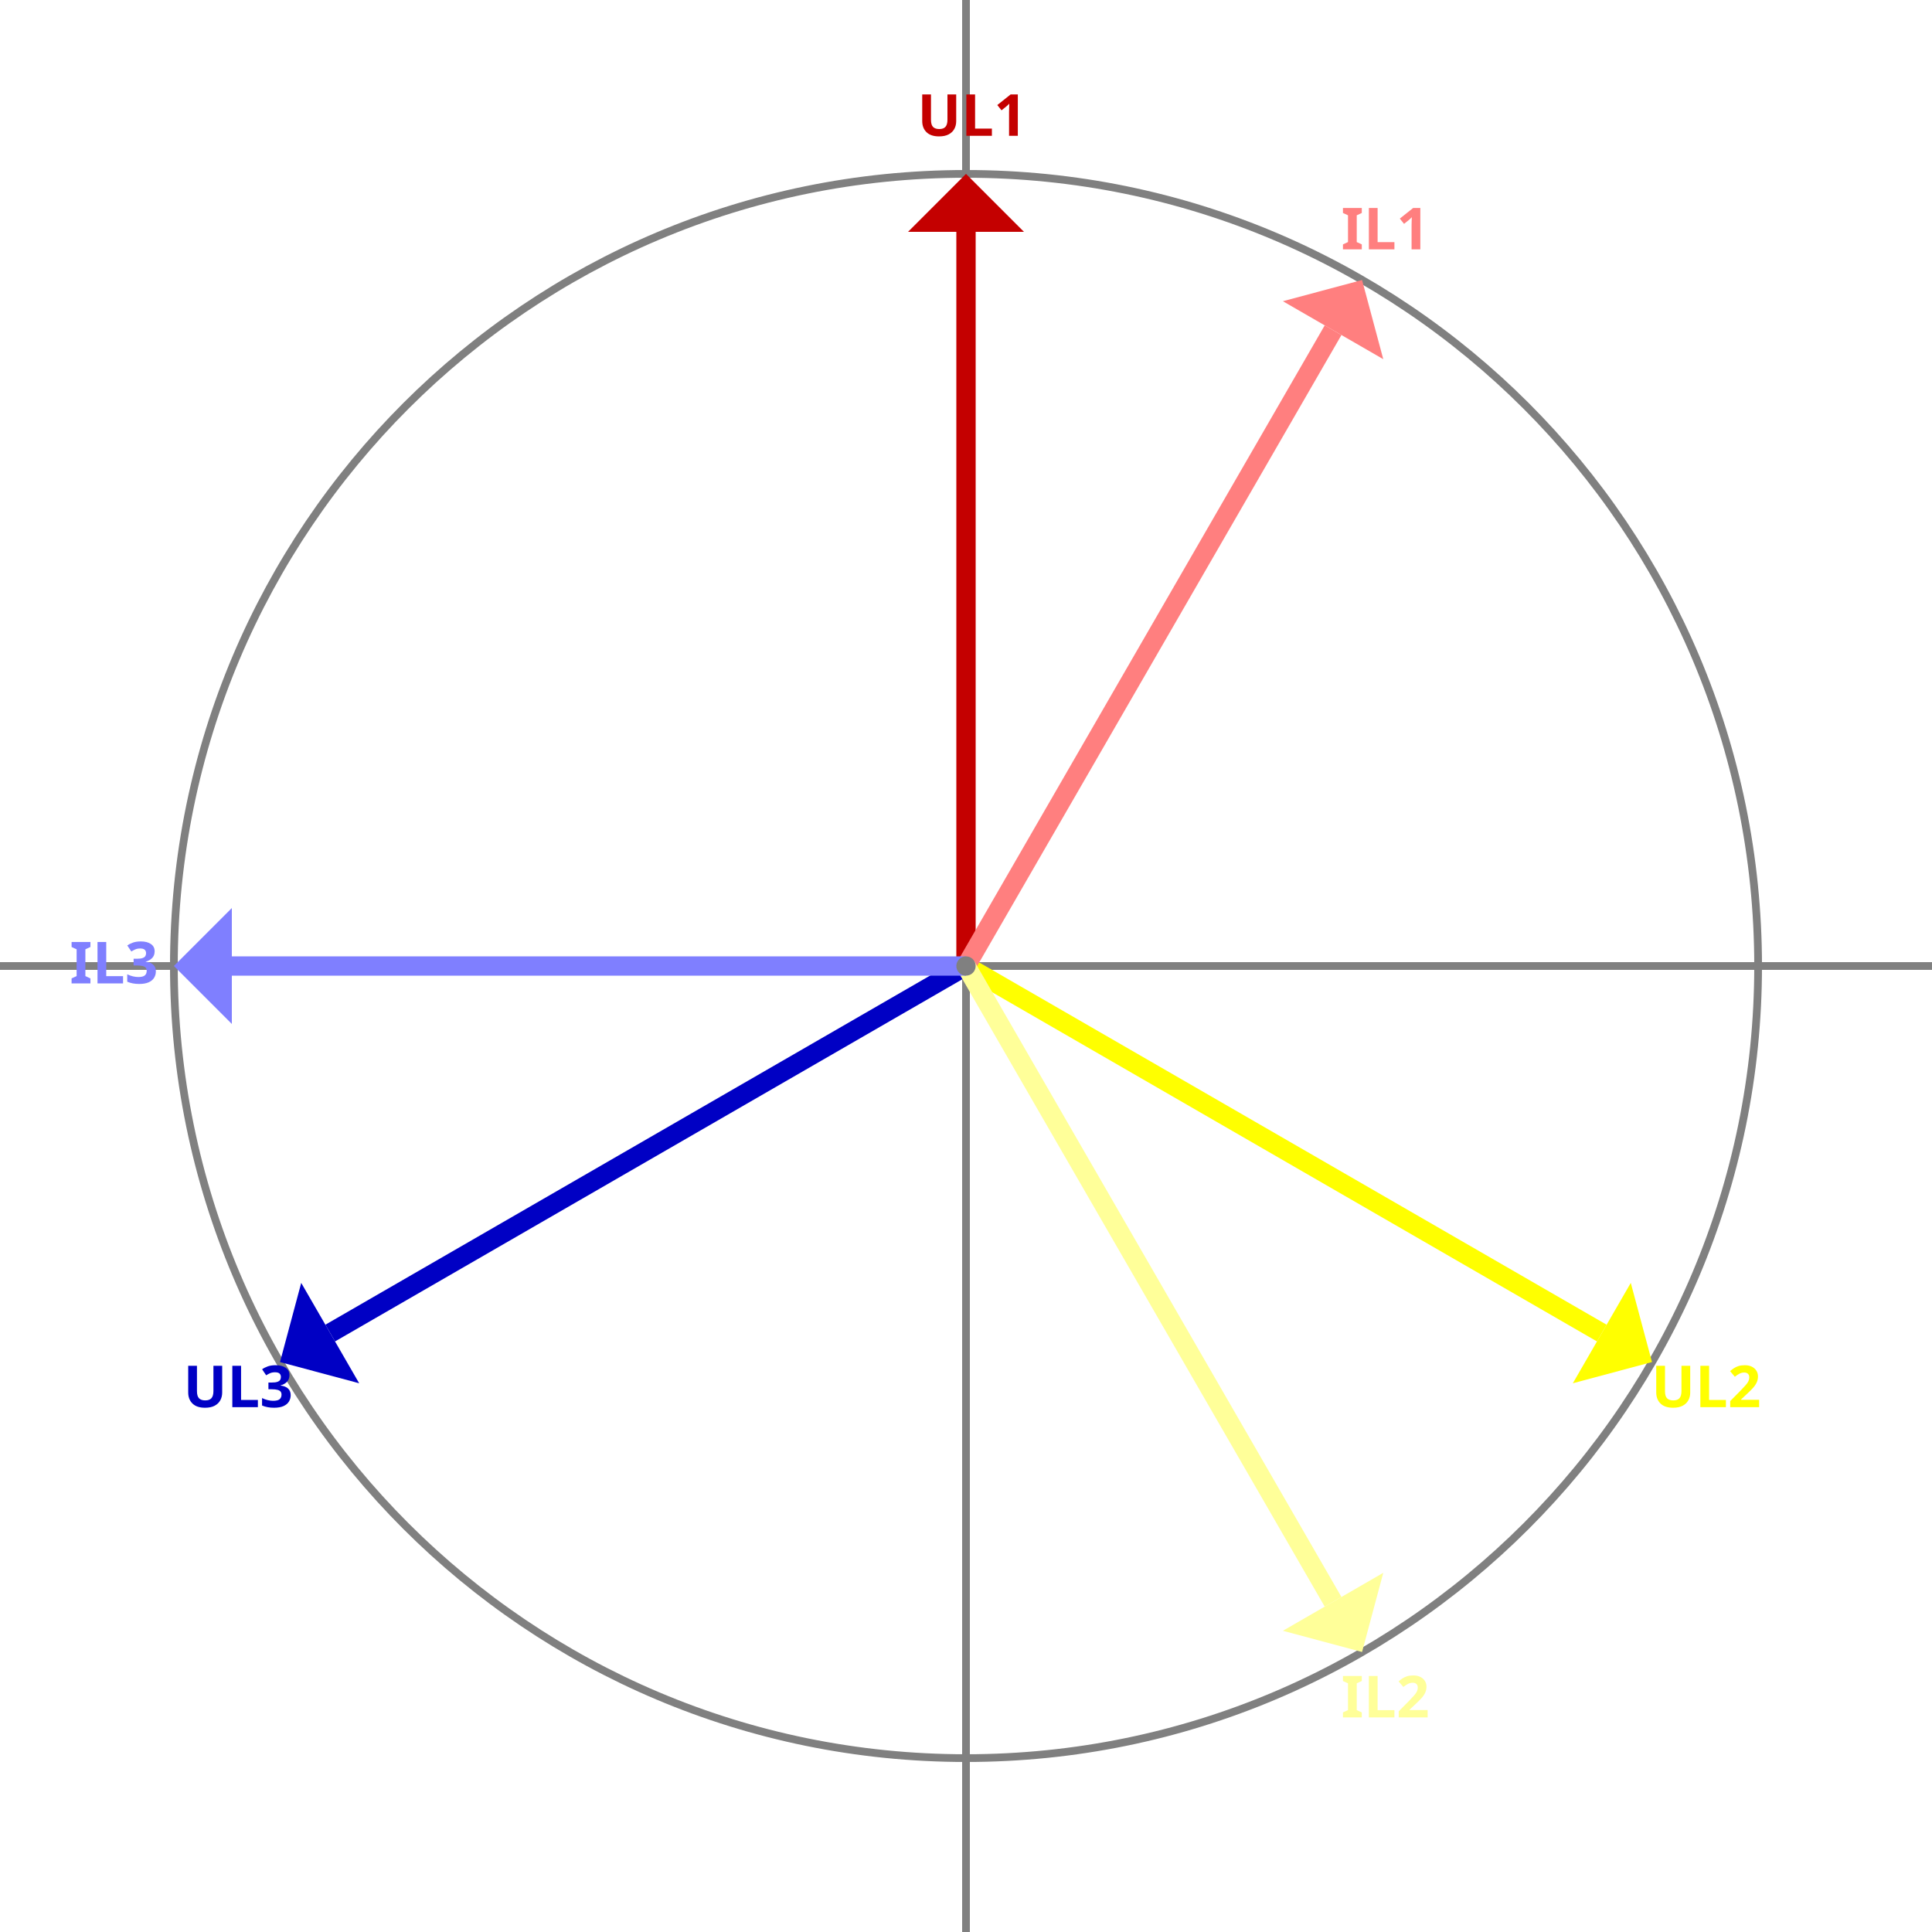
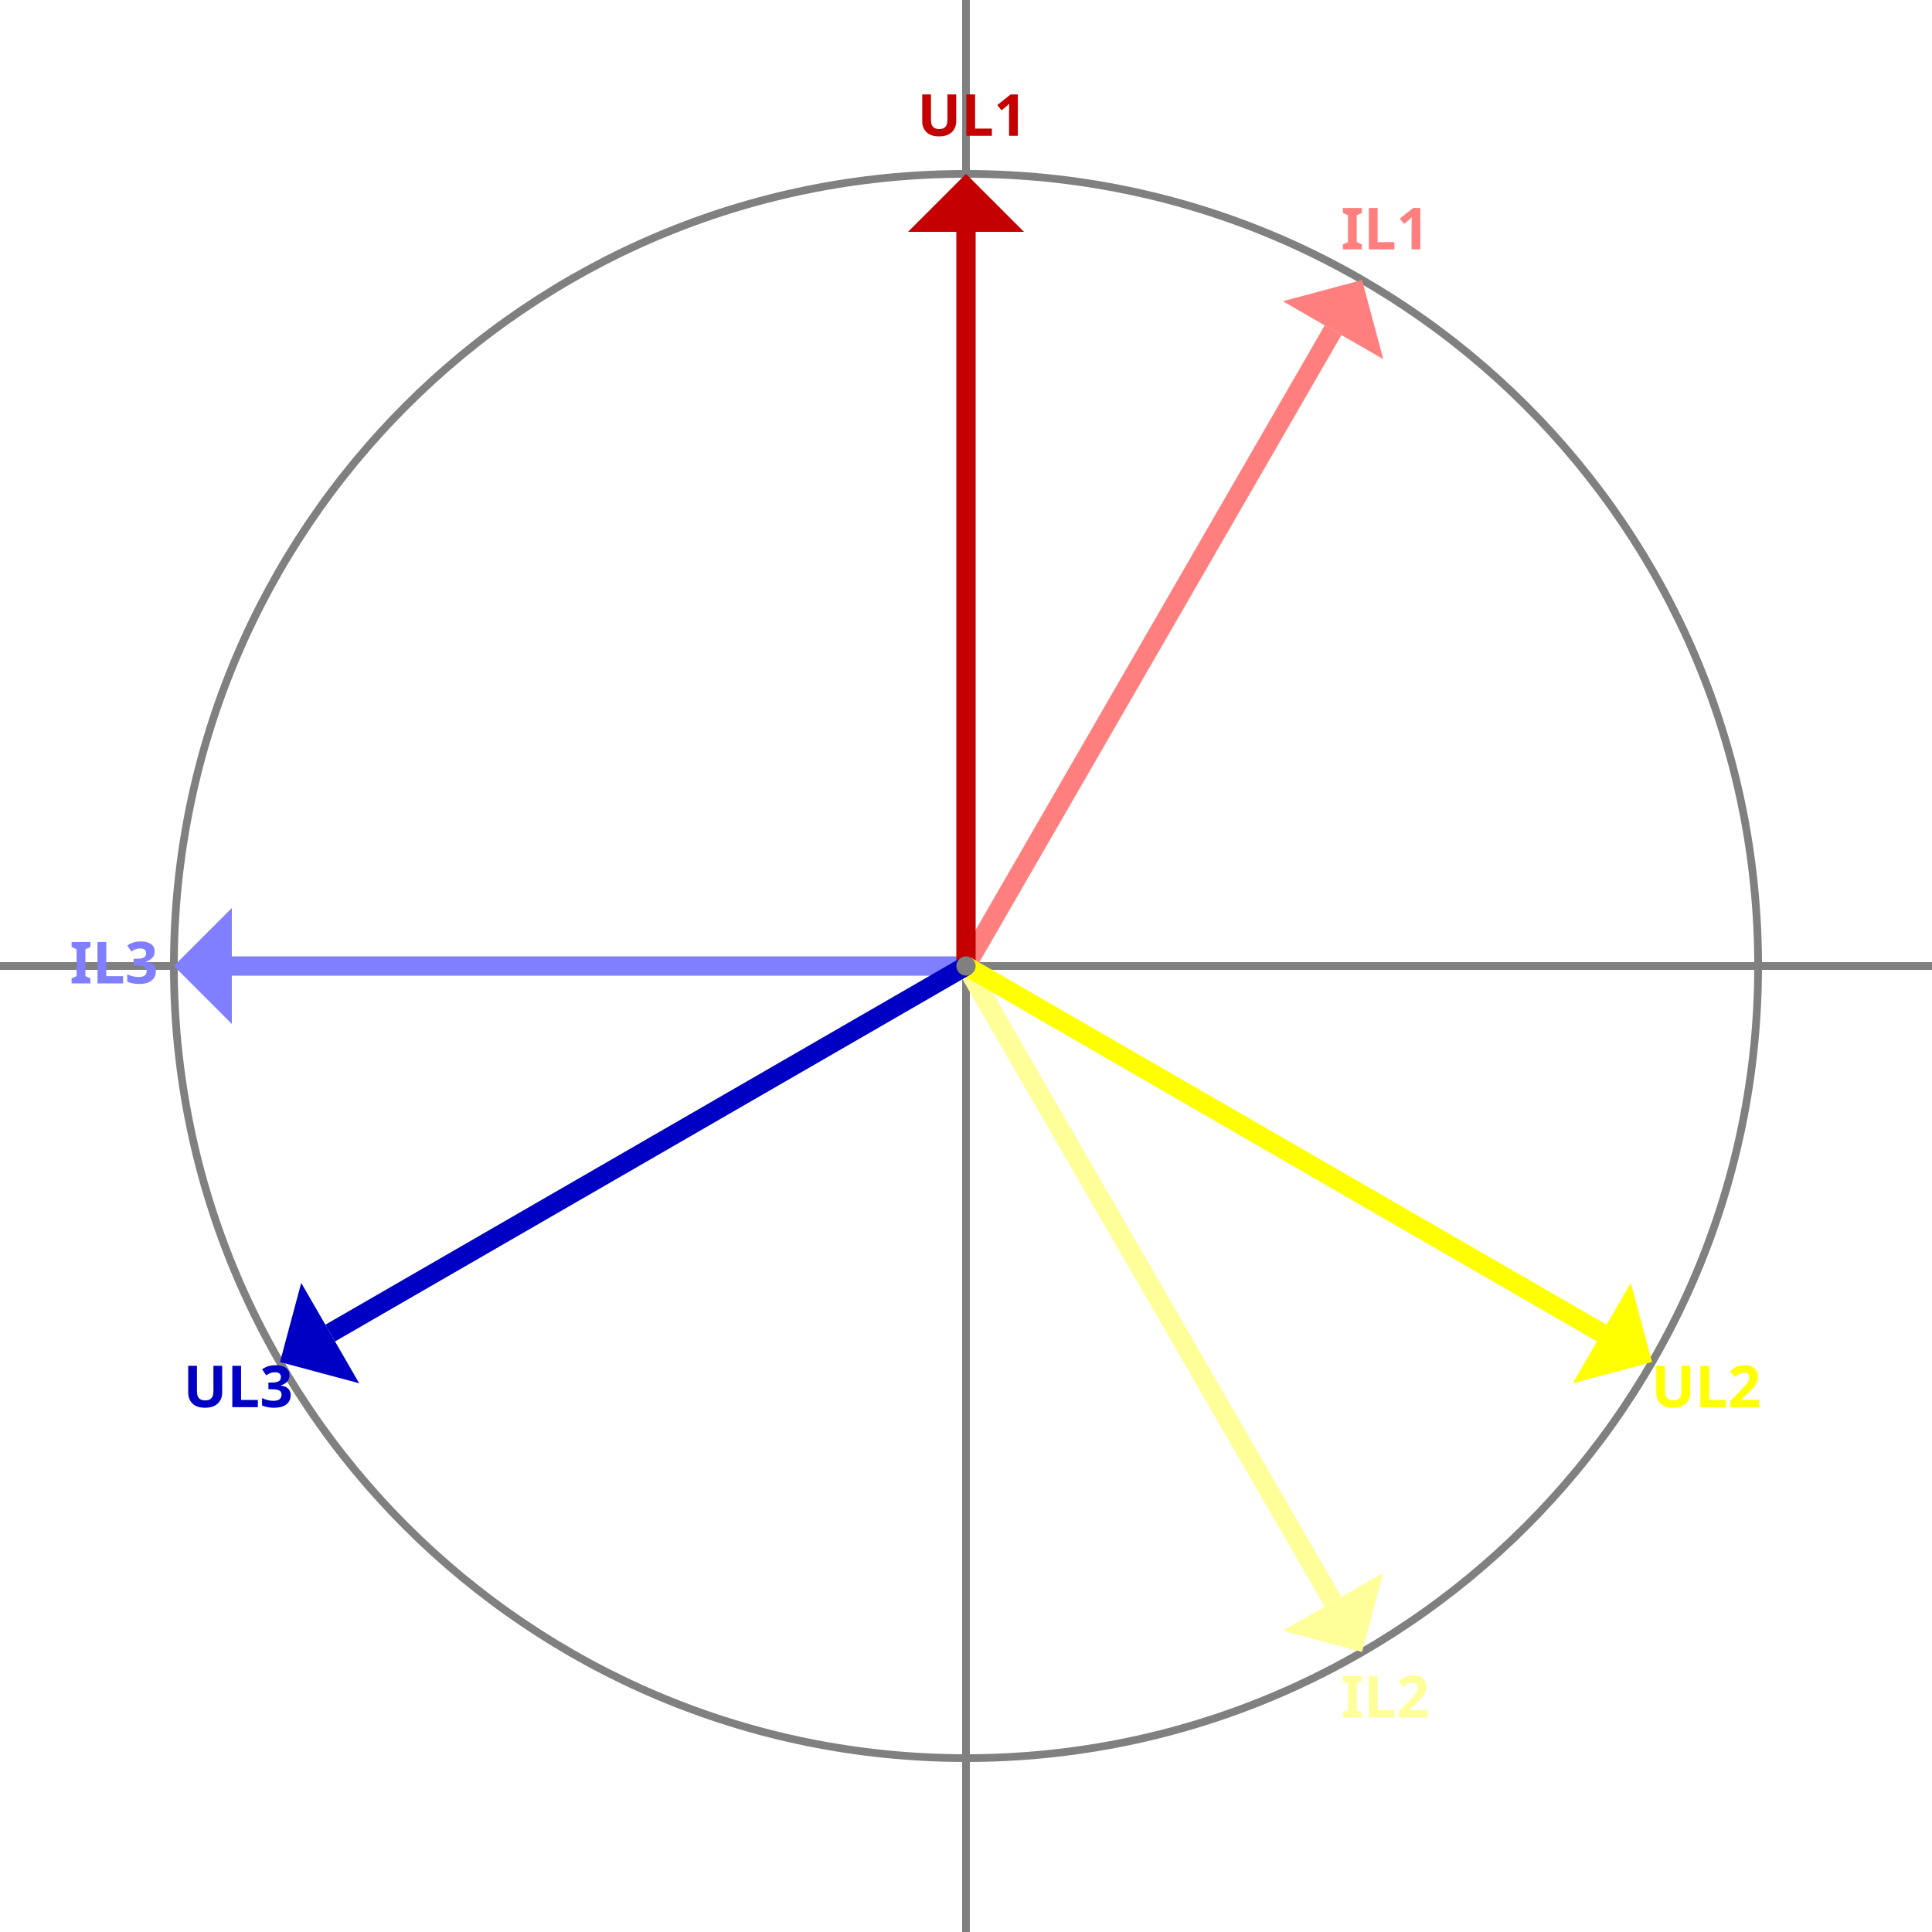
<svg xmlns="http://www.w3.org/2000/svg" width="705.556mm" height="705.556mm" viewBox="0 0 2000 2000" version="1.2" baseProfile="tiny">
  <defs>
</defs>
  <g fill="none" stroke="black" stroke-width="1" fill-rule="evenodd" stroke-linecap="square" stroke-linejoin="bevel">
    <g fill="none" stroke="#808080" stroke-opacity="1" stroke-width="8" stroke-linecap="square" stroke-linejoin="bevel" transform="matrix(1,0,0,1,0,0)" font-family="Sans" font-size="60" font-weight="570" font-style="normal">
      <polyline fill="none" vector-effect="none" points="0,1000 2000,1000 " />
      <polyline fill="none" vector-effect="none" points="1000,0 1000,2000 " />
      <path vector-effect="none" fill-rule="evenodd" d="M1820,1000 C1820,547.127 1452.87,180 1000,180 C547.127,180 180,547.127 180,1000 C180,1452.87 547.127,1820 1000,1820 C1452.87,1820 1820,1452.87 1820,1000 " />
+     </g>
+     <g fill="none" stroke="#ff7f7f" stroke-opacity="1" stroke-width="20" stroke-linecap="square" stroke-linejoin="bevel" transform="matrix(1,0,0,1,0,0)" font-family="Sans" font-size="60" font-weight="570" font-style="normal">
+       <polyline fill="none" vector-effect="none" points="1005,991.34 1375,350.481 " />
+     </g>
+     <g fill="none" stroke="none" transform="matrix(1,0,0,1,0,0)" font-family="Sans" font-size="60" font-weight="570" font-style="normal">
+       <path vector-effect="none" fill-rule="evenodd" d="M1410,289.859 L1431.96,371.821 L1328.04,311.821 L1410,289.859" />
+     </g>
+     <g fill="#ff7f7f" fill-opacity="1" stroke="none" transform="matrix(1,0,0,1,0,0)" font-family="Sans" font-size="60" font-weight="570" font-style="normal">
+       <path vector-effect="none" fill-rule="evenodd" d="M1410,289.859 L1431.96,371.821 L1328.04,311.821" />
+     </g>
+     <g fill="none" stroke="#ffff99" stroke-opacity="1" stroke-width="20" stroke-linecap="square" stroke-linejoin="bevel" transform="matrix(1,0,0,1,0,0)" font-family="Sans" font-size="60" font-weight="570" font-style="normal">
+       <polyline fill="none" vector-effect="none" points="1005,1008.66 1375,1649.52 " />
+     </g>
+     <g fill="none" stroke="none" transform="matrix(1,0,0,1,0,0)" font-family="Sans" font-size="60" font-weight="570" font-style="normal">
+       <path vector-effect="none" fill-rule="evenodd" d="M1410,1710.14 L1328.04,1688.18 L1431.96,1628.18 L1410,1710.14" />
+     </g>
+     <g fill="#ffff99" fill-opacity="1" stroke="none" transform="matrix(1,0,0,1,0,0)" font-family="Sans" font-size="60" font-weight="570" font-style="normal">
+       <path vector-effect="none" fill-rule="evenodd" d="M1410,1710.14 L1328.04,1688.18 L1431.96,1628.18" />
+     </g>
+     <g fill="none" stroke="#7f7fff" stroke-opacity="1" stroke-width="20" stroke-linecap="square" stroke-linejoin="bevel" transform="matrix(1,0,0,1,0,0)" font-family="Sans" font-size="60" font-weight="570" font-style="normal">
+       <polyline fill="none" vector-effect="none" points="990,1000 250,1000 " />
+     </g>
+     <g fill="none" stroke="none" transform="matrix(1,0,0,1,0,0)" font-family="Sans" font-size="60" font-weight="570" font-style="normal">
+       <path vector-effect="none" fill-rule="evenodd" d="M180,1000 L240,940 L240,1060 L180,1000" />
+     </g>
+     <g fill="#7f7fff" fill-opacity="1" stroke="none" transform="matrix(1,0,0,1,0,0)" font-family="Sans" font-size="60" font-weight="570" font-style="normal">
+       <path vector-effect="none" fill-rule="evenodd" d="M180,1000 L240,940 L240,1060" />
    </g>
    <g fill="none" stroke="#c40000" stroke-opacity="1" stroke-width="20" stroke-linecap="square" stroke-linejoin="bevel" transform="matrix(1,0,0,1,0,0)" font-family="Sans" font-size="60" font-weight="570" font-style="normal">
      <polyline fill="none" vector-effect="none" points="1000,990 1000,250 " />
    </g>
    <g fill="none" stroke="none" transform="matrix(1,0,0,1,0,0)" font-family="Sans" font-size="60" font-weight="570" font-style="normal">
      <path vector-effect="none" fill-rule="evenodd" d="M1000,180 L1060,240 L940,240 L1000,180" />
    </g>
    <g fill="#c40000" fill-opacity="1" stroke="none" transform="matrix(1,0,0,1,0,0)" font-family="Sans" font-size="60" font-weight="570" font-style="normal">
      <path vector-effect="none" fill-rule="evenodd" d="M1000,180 L1060,240 L940,240" />
    </g>
    <g fill="none" stroke="#ffff00" stroke-opacity="1" stroke-width="20" stroke-linecap="square" stroke-linejoin="bevel" transform="matrix(1,0,0,1,0,0)" font-family="Sans" font-size="60" font-weight="570" font-style="normal">
      <polyline fill="none" vector-effect="none" points="1008.66,1005 1649.52,1375 " />
    </g>
    <g fill="none" stroke="none" transform="matrix(1,0,0,1,0,0)" font-family="Sans" font-size="60" font-weight="570" font-style="normal">
      <path vector-effect="none" fill-rule="evenodd" d="M1710.14,1410 L1628.18,1431.96 L1688.18,1328.04 L1710.14,1410" />
    </g>
    <g fill="#ffff00" fill-opacity="1" stroke="none" transform="matrix(1,0,0,1,0,0)" font-family="Sans" font-size="60" font-weight="570" font-style="normal">
      <path vector-effect="none" fill-rule="evenodd" d="M1710.14,1410 L1628.18,1431.96 L1688.18,1328.04" />
    </g>
    <g fill="none" stroke="#0000c4" stroke-opacity="1" stroke-width="20" stroke-linecap="square" stroke-linejoin="bevel" transform="matrix(1,0,0,1,0,0)" font-family="Sans" font-size="60" font-weight="570" font-style="normal">
      <polyline fill="none" vector-effect="none" points="991.34,1005 350.481,1375 " />
    </g>
    <g fill="none" stroke="none" transform="matrix(1,0,0,1,0,0)" font-family="Sans" font-size="60" font-weight="570" font-style="normal">
      <path vector-effect="none" fill-rule="evenodd" d="M289.859,1410 L311.821,1328.04 L371.821,1431.96 L289.859,1410" />
    </g>
    <g fill="#0000c4" fill-opacity="1" stroke="none" transform="matrix(1,0,0,1,0,0)" font-family="Sans" font-size="60" font-weight="570" font-style="normal">
      <path vector-effect="none" fill-rule="evenodd" d="M289.859,1410 L311.821,1328.04 L371.821,1431.96" />
    </g>
-     <g fill="none" stroke="#ff7f7f" stroke-opacity="1" stroke-width="20" stroke-linecap="square" stroke-linejoin="bevel" transform="matrix(1,0,0,1,0,0)" font-family="Sans" font-size="60" font-weight="570" font-style="normal">
-       <polyline fill="none" vector-effect="none" points="1005,991.34 1375,350.481 " />
-     </g>
-     <g fill="none" stroke="none" transform="matrix(1,0,0,1,0,0)" font-family="Sans" font-size="60" font-weight="570" font-style="normal">
-       <path vector-effect="none" fill-rule="evenodd" d="M1410,289.859 L1431.96,371.821 L1328.04,311.821 L1410,289.859" />
-     </g>
-     <g fill="#ff7f7f" fill-opacity="1" stroke="none" transform="matrix(1,0,0,1,0,0)" font-family="Sans" font-size="60" font-weight="570" font-style="normal">
-       <path vector-effect="none" fill-rule="evenodd" d="M1410,289.859 L1431.96,371.821 L1328.04,311.821" />
-     </g>
-     <g fill="none" stroke="#ffff99" stroke-opacity="1" stroke-width="20" stroke-linecap="square" stroke-linejoin="bevel" transform="matrix(1,0,0,1,0,0)" font-family="Sans" font-size="60" font-weight="570" font-style="normal">
-       <polyline fill="none" vector-effect="none" points="1005,1008.66 1375,1649.52 " />
-     </g>
-     <g fill="none" stroke="none" transform="matrix(1,0,0,1,0,0)" font-family="Sans" font-size="60" font-weight="570" font-style="normal">
-       <path vector-effect="none" fill-rule="evenodd" d="M1410,1710.14 L1328.04,1688.18 L1431.96,1628.18 L1410,1710.14" />
-     </g>
-     <g fill="#ffff99" fill-opacity="1" stroke="none" transform="matrix(1,0,0,1,0,0)" font-family="Sans" font-size="60" font-weight="570" font-style="normal">
-       <path vector-effect="none" fill-rule="evenodd" d="M1410,1710.14 L1328.04,1688.18 L1431.96,1628.18" />
-     </g>
-     <g fill="none" stroke="#7f7fff" stroke-opacity="1" stroke-width="20" stroke-linecap="square" stroke-linejoin="bevel" transform="matrix(1,0,0,1,0,0)" font-family="Sans" font-size="60" font-weight="570" font-style="normal">
-       <polyline fill="none" vector-effect="none" points="990,1000 250,1000 " />
-     </g>
-     <g fill="none" stroke="none" transform="matrix(1,0,0,1,0,0)" font-family="Sans" font-size="60" font-weight="570" font-style="normal">
-       <path vector-effect="none" fill-rule="evenodd" d="M180,1000 L240,940 L240,1060 L180,1000" />
-     </g>
-     <g fill="#7f7fff" fill-opacity="1" stroke="none" transform="matrix(1,0,0,1,0,0)" font-family="Sans" font-size="60" font-weight="570" font-style="normal">
-       <path vector-effect="none" fill-rule="evenodd" d="M180,1000 L240,940 L240,1060" />
-     </g>
    <g fill="none" stroke="#c40000" stroke-opacity="1" stroke-width="1" stroke-linecap="square" stroke-linejoin="bevel" transform="matrix(1,0,0,1,0,0)" font-family="Sans" font-size="60" font-weight="570" font-style="normal">
      <text fill="#c40000" fill-opacity="1" stroke="none" xml:space="preserve" x="949.594" y="140.6" font-family="Sans" font-size="60" font-weight="570" font-style="normal">UL1</text>
    </g>
    <g fill="none" stroke="#ffff00" stroke-opacity="1" stroke-width="1" stroke-linecap="square" stroke-linejoin="bevel" transform="matrix(1,0,0,1,0,0)" font-family="Sans" font-size="60" font-weight="570" font-style="normal">
      <text fill="#ffff00" fill-opacity="1" stroke="none" xml:space="preserve" x="1709.44" y="1456.7" font-family="Sans" font-size="60" font-weight="570" font-style="normal">UL2</text>
    </g>
    <g fill="none" stroke="#0000c4" stroke-opacity="1" stroke-width="1" stroke-linecap="square" stroke-linejoin="bevel" transform="matrix(1,0,0,1,0,0)" font-family="Sans" font-size="60" font-weight="570" font-style="normal">
      <text fill="#0000c4" fill-opacity="1" stroke="none" xml:space="preserve" x="189.734" y="1456.7" font-family="Sans" font-size="60" font-weight="570" font-style="normal">UL3</text>
    </g>
    <g fill="none" stroke="#ff7f7f" stroke-opacity="1" stroke-width="1" stroke-linecap="square" stroke-linejoin="bevel" transform="matrix(1,0,0,1,0,0)" font-family="Sans" font-size="60" font-weight="570" font-style="normal">
      <text fill="#ff7f7f" fill-opacity="1" stroke="none" xml:space="preserve" x="1388.3" y="258.149" font-family="Sans" font-size="60" font-weight="570" font-style="normal">IL1</text>
    </g>
    <g fill="none" stroke="#ffff99" stroke-opacity="1" stroke-width="1" stroke-linecap="square" stroke-linejoin="bevel" transform="matrix(1,0,0,1,0,0)" font-family="Sans" font-size="60" font-weight="570" font-style="normal">
      <text fill="#ffff99" fill-opacity="1" stroke="none" xml:space="preserve" x="1388.3" y="1777.85" font-family="Sans" font-size="60" font-weight="570" font-style="normal">IL2</text>
    </g>
    <g fill="none" stroke="#7f7fff" stroke-opacity="1" stroke-width="1" stroke-linecap="square" stroke-linejoin="bevel" transform="matrix(1,0,0,1,0,0)" font-family="Sans" font-size="60" font-weight="570" font-style="normal">
      <text fill="#7f7fff" fill-opacity="1" stroke="none" xml:space="preserve" x="72.188" y="1018" font-family="Sans" font-size="60" font-weight="570" font-style="normal">IL3</text>
    </g>
    <g fill="#808080" fill-opacity="1" stroke="none" transform="matrix(1,0,0,1,0,0)" font-family="Sans" font-size="60" font-weight="570" font-style="normal">
      <circle cx="1000" cy="1000" r="10" />
    </g>
  </g>
</svg>
